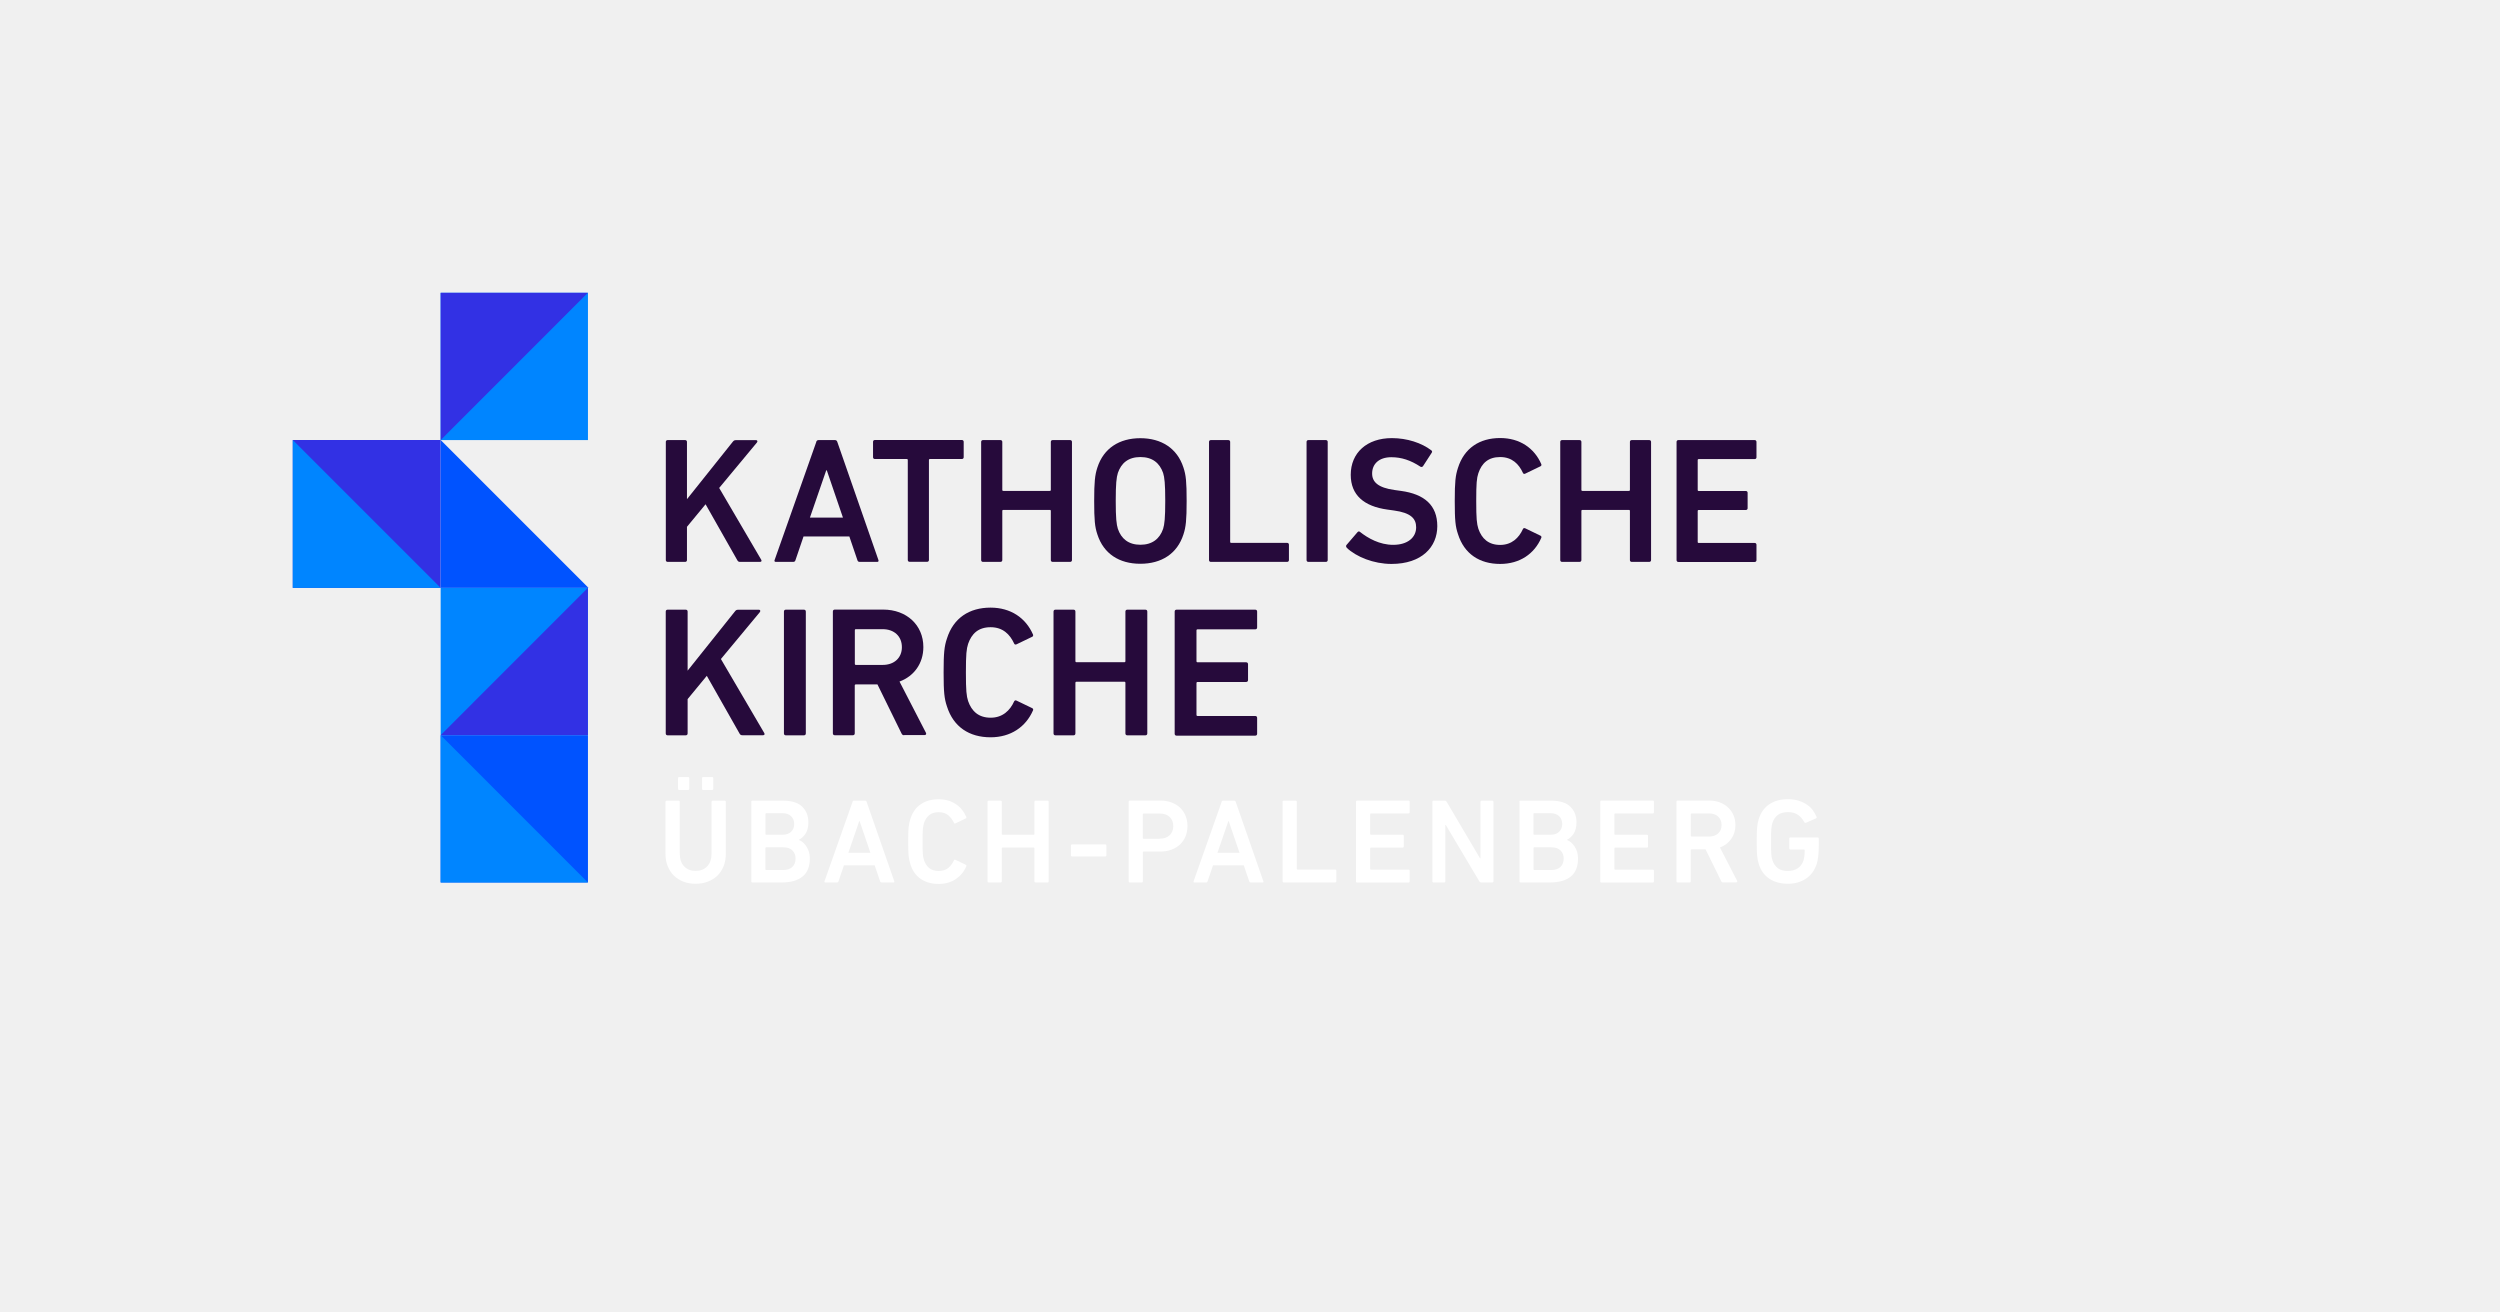
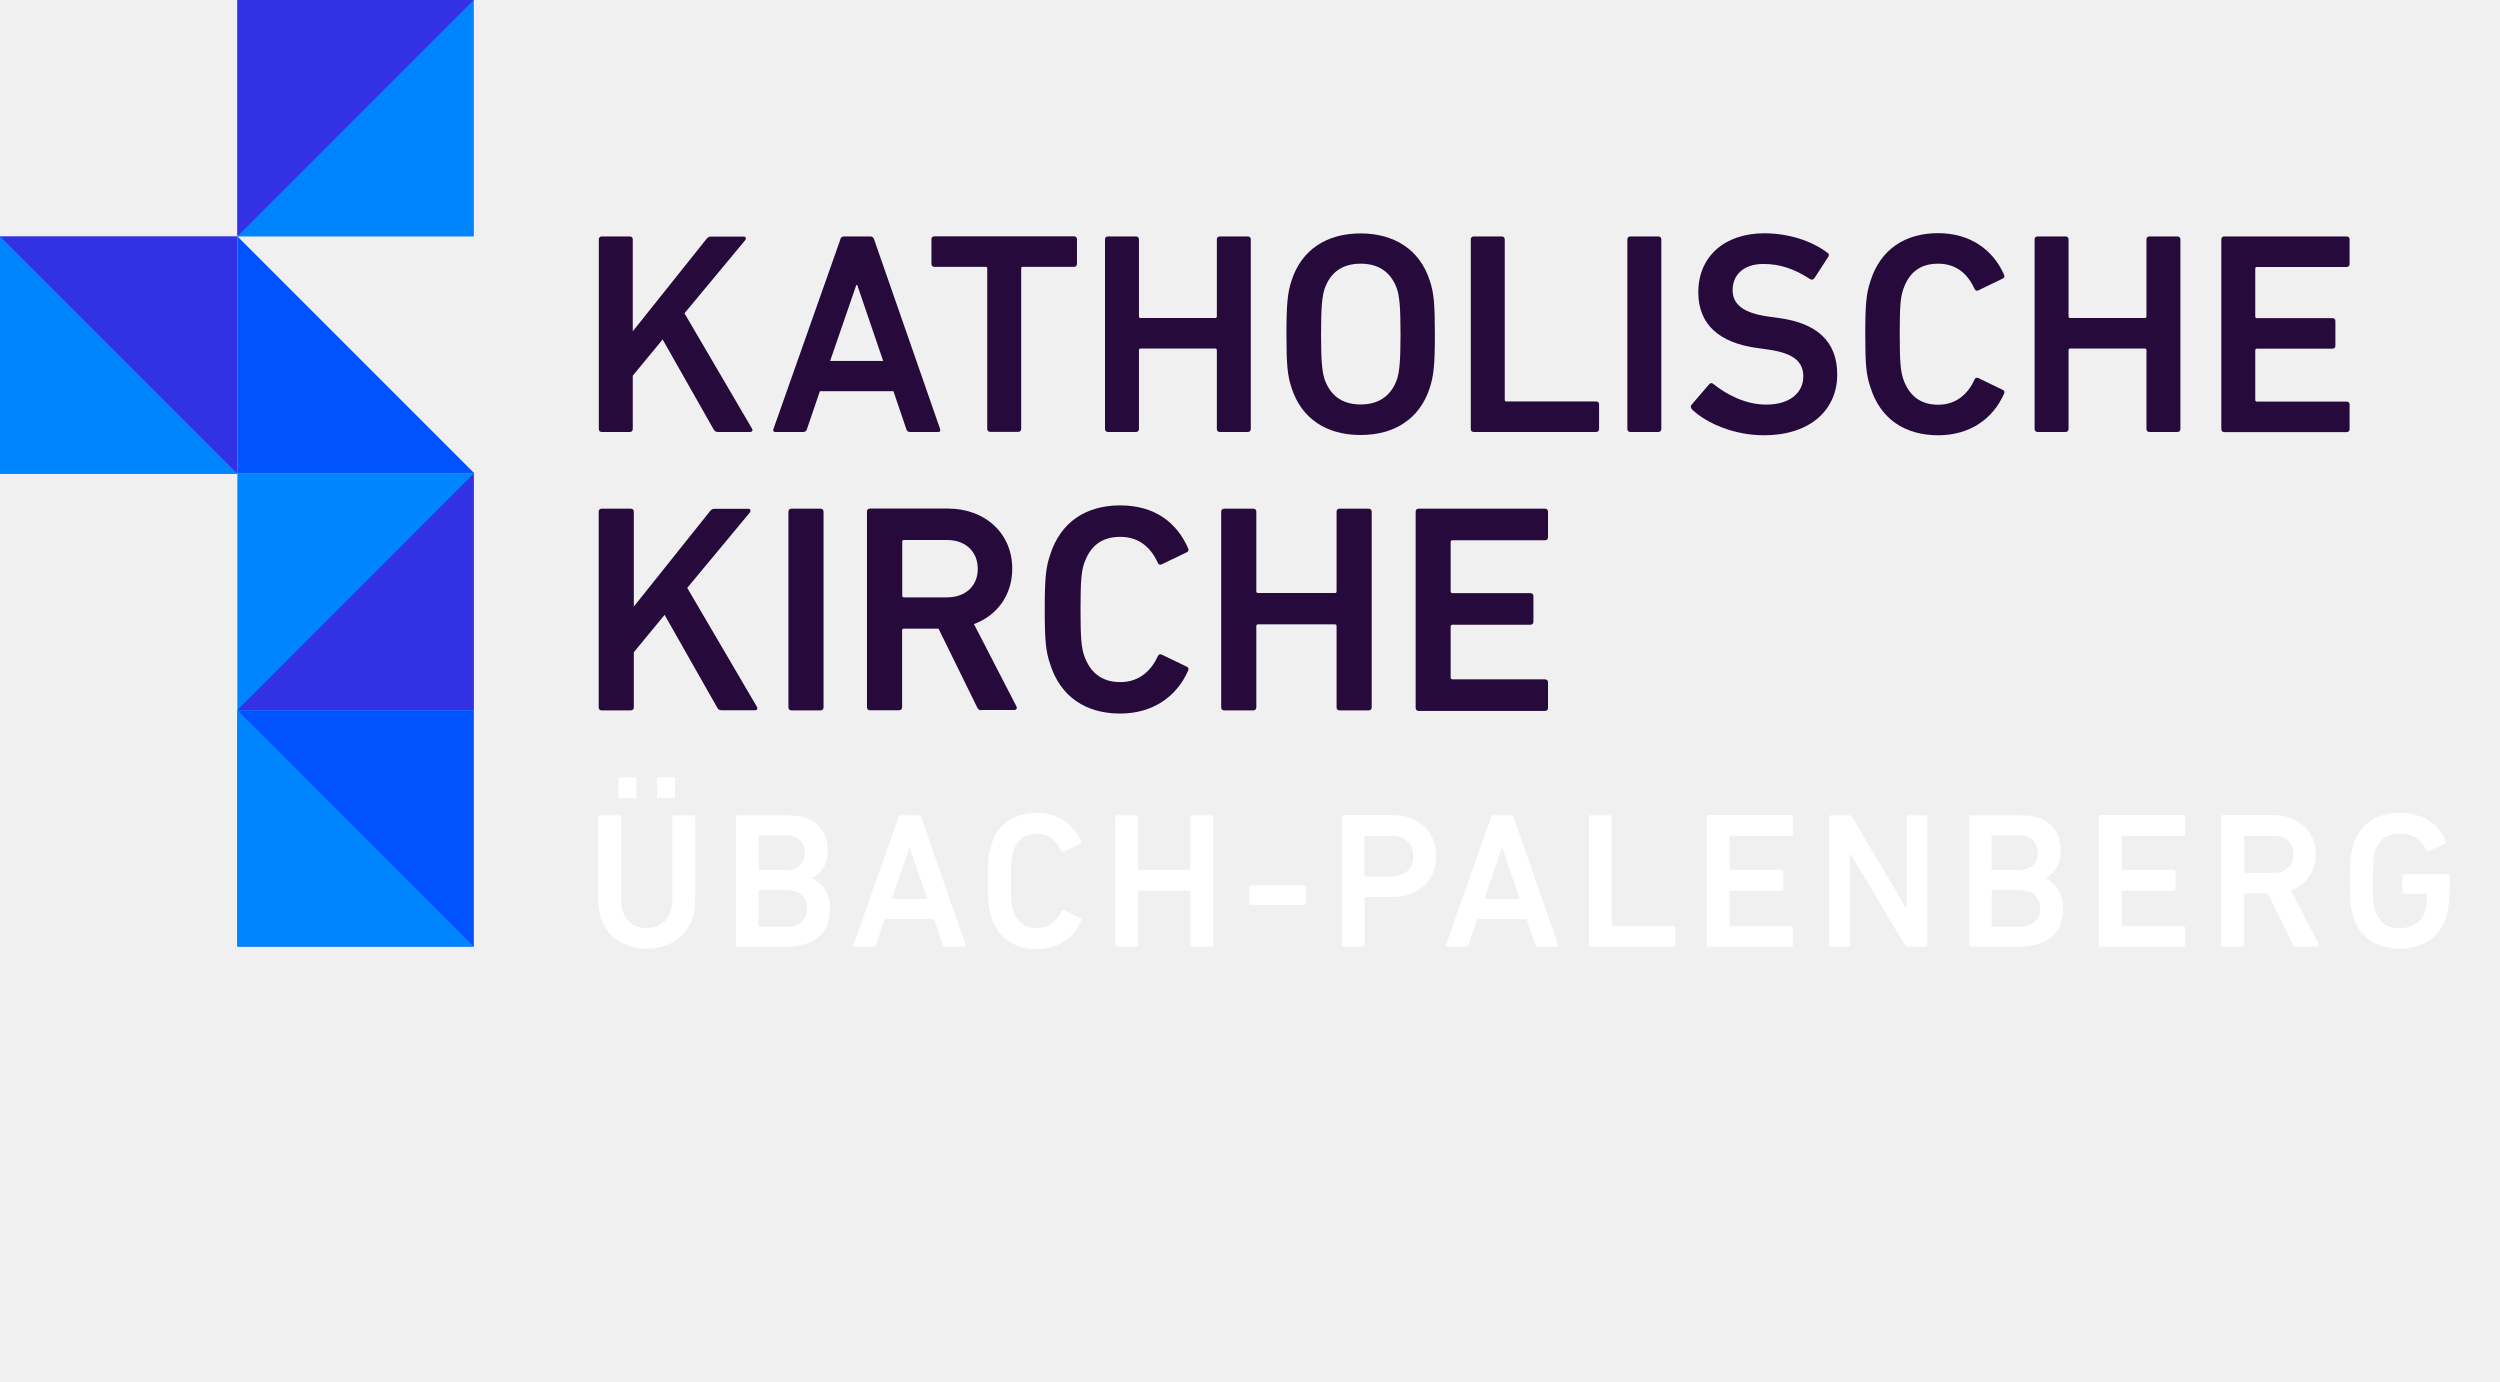
- <svg xmlns="http://www.w3.org/2000/svg" viewBox="0 0 305 160">
+ <svg xmlns="http://www.w3.org/2000/svg" version="1.1" viewBox="0 0 190 105">
  <defs>
    <style>
-       .cls-1 {
-         fill: none;
-       }
- 
-       .cls-2 {
+       .st0 {
        fill: #0085ff;
      }

-       .cls-3 {
+       .st1 {
        fill: #fff;
      }

-       .cls-4 {
+       .st2 {
        fill: #0053ff;
      }

-       .cls-5 {
-         fill: #260a3b;
+       .st3 {
+         fill: #3231e4;
      }

-       .cls-6 {
-         fill: #3231e4;
+       .st4 {
+         fill: #260a3b;
      }
    </style>
  </defs>
-   <rect class="cls-1" x="0" y="0" width="305" height="160" />
-   <path class="cls-5" d="M81.22,74.61c0-.14.09-.23.23-.23h2.21c.14,0,.23.09.23.23v7.21l5.79-7.25c.11-.14.2-.18.36-.18h2.57c.14,0,.2.16.09.29l-4.75,5.72,5.29,9.03c.09.16.02.27-.16.27h-2.5c-.18,0-.25-.05-.34-.18l-4.01-7.07-2.34,2.84v4.19c0,.14-.09.23-.23.23h-2.21c-.14,0-.23-.09-.23-.23v-14.87Z" />
-   <path class="cls-5" d="M95.64,74.61c0-.14.09-.23.23-.23h2.21c.14,0,.23.09.23.23v14.87c0,.14-.09.23-.23.23h-2.21c-.14,0-.23-.09-.23-.23v-14.87Z" />
-   <path class="cls-5" d="M110.32,89.7c-.18,0-.27-.07-.34-.23l-2.93-5.97h-2.64c-.09,0-.13.05-.13.14v5.83c0,.14-.09.23-.23.23h-2.21c-.14,0-.23-.09-.23-.23v-14.87c0-.14.09-.23.23-.23h5.92c2.82,0,4.89,1.87,4.89,4.57,0,2.01-1.15,3.56-2.91,4.21l3.22,6.24c.09.16,0,.29-.16.29h-2.5ZM110.03,78.95c0-1.33-.95-2.19-2.34-2.19h-3.27c-.09,0-.13.04-.13.14v4.08c0,.09.04.14.13.14h3.27c1.4,0,2.34-.86,2.34-2.16Z" />
-   <path class="cls-5" d="M115.12,82.04c0-2.43.09-3.2.41-4.15.79-2.5,2.73-3.76,5.32-3.76,2.46,0,4.3,1.26,5.18,3.29.04.11,0,.23-.11.27l-1.91.92c-.14.07-.25,0-.29-.11-.5-1.08-1.35-1.98-2.86-1.98s-2.32.79-2.75,2.03c-.2.63-.27,1.24-.27,3.49s.07,2.86.27,3.49c.43,1.24,1.28,2.03,2.75,2.03s2.37-.9,2.86-1.98c.05-.11.16-.18.29-.11l1.91.92c.11.05.16.16.11.27-.88,2.03-2.73,3.29-5.18,3.29-2.59,0-4.53-1.26-5.32-3.76-.32-.95-.41-1.71-.41-4.14Z" />
-   <path class="cls-5" d="M128.53,74.61c0-.14.09-.23.23-.23h2.21c.14,0,.23.09.23.23v6.04c0,.09.04.14.14.14h5.83c.09,0,.13-.04.13-.14v-6.04c0-.14.09-.23.23-.23h2.21c.14,0,.23.09.23.23v14.87c0,.14-.09.23-.23.23h-2.21c-.14,0-.23-.09-.23-.23v-6.17c0-.09-.04-.14-.13-.14h-5.83c-.09,0-.14.05-.14.14v6.17c0,.14-.09.23-.23.23h-2.21c-.14,0-.23-.09-.23-.23v-14.87Z" />
-   <path class="cls-5" d="M143.31,74.61c0-.14.09-.23.23-.23h9.6c.14,0,.23.09.23.23v1.94c0,.14-.09.23-.23.23h-7.03c-.09,0-.14.04-.14.14v3.74c0,.09.05.14.14.14h5.92c.14,0,.23.09.23.23v1.94c0,.14-.09.23-.23.23h-5.92c-.09,0-.14.05-.14.14v3.87c0,.09.05.14.14.14h7.03c.14,0,.23.09.23.23v1.94c0,.14-.09.23-.23.23h-9.6c-.14,0-.23-.09-.23-.23v-14.87Z" />
-   <path class="cls-5" d="M81.23,53.91c0-.13.09-.22.22-.22h2.14c.13,0,.22.09.22.22v6.99l5.61-7.03c.11-.13.2-.17.35-.17h2.49c.13,0,.2.15.09.28l-4.61,5.55,5.13,8.76c.09.15.02.26-.15.26h-2.42c-.17,0-.24-.04-.33-.17l-3.89-6.86-2.27,2.75v4.06c0,.13-.09.22-.22.22h-2.14c-.13,0-.22-.09-.22-.22v-14.42Z" />
-   <path class="cls-5" d="M99.58,53.91c.04-.13.13-.22.28-.22h2.01c.15,0,.24.09.28.22l5.02,14.42c.04.13,0,.22-.15.22h-2.14c-.15,0-.24-.07-.28-.22l-.98-2.88h-5.59l-.98,2.88c-.04.15-.13.22-.28.22h-2.12c-.15,0-.2-.09-.15-.22l5.09-14.42ZM102.84,63.15l-1.97-5.77h-.07l-1.99,5.77h4.02Z" />
-   <path class="cls-5" d="M110.97,68.54c-.13,0-.22-.09-.22-.22v-12.19c0-.09-.04-.13-.13-.13h-3.89c-.13,0-.22-.09-.22-.22v-1.88c0-.13.09-.22.22-.22h10.62c.13,0,.22.09.22.22v1.88c0,.13-.09.22-.22.22h-3.89c-.09,0-.13.04-.13.13v12.19c0,.13-.09.22-.22.22h-2.14Z" />
-   <path class="cls-5" d="M119.7,53.91c0-.13.09-.22.22-.22h2.14c.13,0,.22.09.22.22v5.85c0,.09.04.13.13.13h5.66c.09,0,.13-.04.13-.13v-5.85c0-.13.09-.22.22-.22h2.14c.13,0,.22.09.22.22v14.42c0,.13-.09.22-.22.22h-2.14c-.13,0-.22-.09-.22-.22v-5.99c0-.09-.04-.13-.13-.13h-5.66c-.09,0-.13.04-.13.13v5.99c0,.13-.09.22-.22.22h-2.14c-.13,0-.22-.09-.22-.22v-14.42Z" />
-   <path class="cls-5" d="M133.88,65.2c-.31-.92-.39-1.75-.39-4.08s.09-3.17.39-4.08c.76-2.36,2.69-3.58,5.24-3.58s4.5,1.22,5.26,3.58c.31.92.39,1.75.39,4.08s-.09,3.17-.39,4.08c-.76,2.36-2.69,3.58-5.26,3.58s-4.48-1.22-5.24-3.58ZM141.9,64.52c.17-.55.26-1.31.26-3.41s-.09-2.86-.26-3.41c-.42-1.2-1.29-1.94-2.77-1.94s-2.34.74-2.75,1.94c-.17.55-.26,1.29-.26,3.41s.09,2.86.26,3.41c.41,1.2,1.29,1.94,2.75,1.94s2.36-.74,2.77-1.94Z" />
-   <path class="cls-5" d="M147.5,53.91c0-.13.09-.22.22-.22h2.14c.13,0,.22.09.22.22v12.19c0,.09.04.13.13.13h6.82c.13,0,.22.09.22.22v1.88c0,.13-.09.22-.22.22h-9.31c-.13,0-.22-.09-.22-.22v-14.42Z" />
-   <path class="cls-5" d="M159.4,53.91c0-.13.09-.22.22-.22h2.14c.13,0,.22.09.22.22v14.42c0,.13-.09.22-.22.22h-2.14c-.13,0-.22-.09-.22-.22v-14.42Z" />
-   <path class="cls-5" d="M164.31,66.82c-.09-.09-.13-.22-.04-.33l1.35-1.57c.09-.11.22-.11.31-.02.96.76,2.38,1.57,4.04,1.57,1.77,0,2.8-.9,2.8-2.14,0-1.07-.66-1.77-2.71-2.05l-.79-.11c-2.86-.39-4.48-1.77-4.48-4.24,0-2.69,1.97-4.48,5.02-4.48,1.86,0,3.63.59,4.81,1.49.11.09.13.17.04.31l-1.05,1.62c-.09.11-.2.13-.31.07-1.2-.79-2.32-1.16-3.56-1.16-1.51,0-2.34.83-2.34,1.99,0,1.03.72,1.73,2.73,2.01l.79.11c2.86.39,4.43,1.75,4.43,4.3s-1.9,4.61-5.59,4.61c-2.18,0-4.3-.87-5.46-1.97Z" />
-   <path class="cls-5" d="M177.48,61.11c0-2.36.09-3.1.39-4.02.76-2.42,2.64-3.65,5.15-3.65,2.38,0,4.17,1.22,5.02,3.19.04.11,0,.22-.11.26l-1.86.9c-.13.07-.24,0-.28-.11-.48-1.05-1.31-1.92-2.77-1.92s-2.25.76-2.66,1.97c-.2.61-.26,1.2-.26,3.39s.07,2.77.26,3.39c.41,1.2,1.24,1.97,2.66,1.97s2.29-.87,2.77-1.92c.04-.11.15-.17.28-.11l1.86.9c.11.04.15.15.11.26-.85,1.97-2.64,3.19-5.02,3.19-2.51,0-4.39-1.22-5.15-3.65-.31-.92-.39-1.66-.39-4.02Z" />
-   <path class="cls-5" d="M190.35,53.91c0-.13.09-.22.22-.22h2.14c.13,0,.22.09.22.22v5.85c0,.09.04.13.13.13h5.66c.09,0,.13-.04.13-.13v-5.85c0-.13.09-.22.22-.22h2.14c.13,0,.22.09.22.22v14.42c0,.13-.09.22-.22.22h-2.14c-.13,0-.22-.09-.22-.22v-5.99c0-.09-.04-.13-.13-.13h-5.66c-.09,0-.13.04-.13.13v5.99c0,.13-.09.22-.22.22h-2.14c-.13,0-.22-.09-.22-.22v-14.42Z" />
-   <path class="cls-5" d="M204.54,53.91c0-.13.09-.22.22-.22h9.31c.13,0,.22.09.22.22v1.88c0,.13-.09.22-.22.22h-6.82c-.09,0-.13.04-.13.13v3.63c0,.09.04.13.13.13h5.74c.13,0,.22.09.22.22v1.88c0,.13-.09.22-.22.22h-5.74c-.09,0-.13.04-.13.13v3.76c0,.09.04.13.13.13h6.82c.13,0,.22.09.22.22v1.88c0,.13-.09.22-.22.22h-9.31c-.13,0-.22-.09-.22-.22v-14.42Z" />
+   <path class="st4" d="M45.5,38.89c0-.14.09-.23.23-.23h2.21c.14,0,.23.09.23.23v7.21l5.79-7.25c.11-.14.2-.18.36-.18h2.57c.14,0,.2.16.09.29l-4.75,5.72,5.29,9.03c.09.16.02.27-.16.27h-2.5c-.18,0-.25-.05-.34-.18l-4.01-7.07-2.34,2.84v4.19c0,.14-.09.23-.23.23h-2.21c-.14,0-.23-.09-.23-.23,0,0,0-14.87,0-14.87Z" />
+   <path class="st4" d="M59.92,38.89c0-.14.09-.23.23-.23h2.21c.14,0,.23.09.23.23v14.87c0,.14-.09.23-.23.23h-2.21c-.14,0-.23-.09-.23-.23v-14.87Z" />
+   <path class="st4" d="M74.6,53.98c-.18,0-.27-.07-.34-.23l-2.93-5.97h-2.64c-.09,0-.13.05-.13.14v5.83c0,.14-.09.23-.23.23h-2.21c-.14,0-.23-.09-.23-.23v-14.87c0-.14.09-.23.23-.23h5.92c2.82,0,4.89,1.87,4.89,4.57,0,2.01-1.15,3.56-2.91,4.21l3.22,6.24c.09.16,0,.29-.16.29h-2.5l.02.02ZM74.31,43.23c0-1.33-.95-2.19-2.34-2.19h-3.27c-.09,0-.13.04-.13.14v4.08c0,.09.04.14.13.14h3.27c1.4,0,2.34-.86,2.34-2.16h0Z" />
+   <path class="st4" d="M79.4,46.32c0-2.43.09-3.2.41-4.15.79-2.5,2.73-3.76,5.32-3.76s4.3,1.26,5.18,3.29c.04.11,0,.23-.11.27l-1.91.92c-.14.07-.25,0-.29-.11-.5-1.08-1.35-1.98-2.86-1.98s-2.32.79-2.75,2.03c-.2.63-.27,1.24-.27,3.49s.07,2.86.27,3.49c.43,1.24,1.28,2.03,2.75,2.03s2.37-.9,2.86-1.98c.05-.11.16-.18.29-.11l1.91.92c.11.05.16.16.11.27-.88,2.03-2.73,3.29-5.18,3.29-2.59,0-4.53-1.26-5.32-3.76-.32-.95-.41-1.71-.41-4.14h0Z" />
+   <path class="st4" d="M92.81,38.89c0-.14.09-.23.23-.23h2.21c.14,0,.23.09.23.23v6.04c0,.09.04.14.14.14h5.83c.09,0,.13-.04.13-.14v-6.04c0-.14.09-.23.23-.23h2.21c.14,0,.23.09.23.23v14.87c0,.14-.09.23-.23.23h-2.21c-.14,0-.23-.09-.23-.23v-6.17c0-.09-.04-.14-.13-.14h-5.83c-.09,0-.14.05-.14.14v6.17c0,.14-.09.23-.23.23h-2.21c-.14,0-.23-.09-.23-.23v-14.87Z" />
+   <path class="st4" d="M107.59,38.89c0-.14.09-.23.23-.23h9.6c.14,0,.23.09.23.23v1.94c0,.14-.09.23-.23.23h-7.03c-.09,0-.14.04-.14.14v3.74c0,.09.05.14.14.14h5.92c.14,0,.23.09.23.23v1.94c0,.14-.09.23-.23.23h-5.92c-.09,0-.14.05-.14.14v3.87c0,.09.05.14.14.14h7.03c.14,0,.23.09.23.23v1.94c0,.14-.09.23-.23.23h-9.6c-.14,0-.23-.09-.23-.23v-14.91Z" />
+   <path class="st4" d="M45.51,18.19c0-.13.09-.22.22-.22h2.14c.13,0,.22.09.22.22v6.99l5.61-7.03c.11-.13.2-.17.35-.17h2.49c.13,0,.2.15.09.28l-4.61,5.55,5.13,8.76c.09.15.02.26-.15.26h-2.42c-.17,0-.24-.04-.33-.17l-3.89-6.86-2.27,2.75v4.06c0,.13-.09.22-.22.22h-2.14c-.13,0-.22-.09-.22-.22,0,0,0-14.42,0-14.42Z" />
+   <path class="st4" d="M63.86,18.19c.04-.13.13-.22.28-.22h2.01c.15,0,.24.09.28.22l5.02,14.42c.04.13,0,.22-.15.22h-2.14c-.15,0-.24-.07-.28-.22l-.98-2.88h-5.59l-.98,2.88c-.04.15-.13.22-.28.22h-2.12c-.15,0-.2-.09-.15-.22l5.09-14.42h0ZM67.12,27.43l-1.97-5.77h-.07l-1.99,5.77h4.03Z" />
+   <path class="st4" d="M75.25,32.82c-.13,0-.22-.09-.22-.22v-12.19c0-.09-.04-.13-.13-.13h-3.89c-.13,0-.22-.09-.22-.22v-1.88c0-.13.09-.22.22-.22h10.62c.13,0,.22.09.22.22v1.88c0,.13-.09.22-.22.22h-3.89c-.09,0-.13.04-.13.13v12.19c0,.13-.09.22-.22.22h-2.14Z" />
+   <path class="st4" d="M83.98,18.19c0-.13.09-.22.22-.22h2.14c.13,0,.22.09.22.22v5.85c0,.09.04.13.13.13h5.66c.09,0,.13-.04.13-.13v-5.85c0-.13.09-.22.22-.22h2.14c.13,0,.22.09.22.22v14.42c0,.13-.09.22-.22.22h-2.14c-.13,0-.22-.09-.22-.22v-5.99c0-.09-.04-.13-.13-.13h-5.66c-.09,0-.13.04-.13.13v5.99c0,.13-.09.22-.22.22h-2.14c-.13,0-.22-.09-.22-.22,0,0,0-14.42,0-14.42Z" />
+   <path class="st4" d="M98.16,29.48c-.31-.92-.39-1.75-.39-4.08s.09-3.17.39-4.08c.76-2.36,2.69-3.58,5.24-3.58s4.5,1.22,5.26,3.58c.31.92.39,1.75.39,4.08s-.09,3.17-.39,4.08c-.76,2.36-2.69,3.58-5.26,3.58s-4.48-1.22-5.24-3.58ZM106.18,28.8c.17-.55.26-1.31.26-3.41s-.09-2.86-.26-3.41c-.42-1.2-1.29-1.94-2.77-1.94s-2.34.74-2.75,1.94c-.17.55-.26,1.29-.26,3.41s.09,2.86.26,3.41c.41,1.2,1.29,1.94,2.75,1.94s2.36-.74,2.77-1.94Z" />
+   <path class="st4" d="M111.78,18.19c0-.13.09-.22.22-.22h2.14c.13,0,.22.09.22.22v12.19c0,.09.04.13.13.13h6.82c.13,0,.22.09.22.22v1.88c0,.13-.09.22-.22.22h-9.31c-.13,0-.22-.09-.22-.22v-14.42h0Z" />
+   <path class="st4" d="M123.68,18.19c0-.13.09-.22.22-.22h2.14c.13,0,.22.09.22.22v14.42c0,.13-.09.22-.22.22h-2.14c-.13,0-.22-.09-.22-.22v-14.42Z" />
+   <path class="st4" d="M128.59,31.1c-.09-.09-.13-.22-.04-.33l1.35-1.57c.09-.11.22-.11.31-.02.96.76,2.38,1.57,4.04,1.57,1.77,0,2.8-.9,2.8-2.14,0-1.07-.66-1.77-2.71-2.05l-.79-.11c-2.86-.39-4.48-1.77-4.48-4.24,0-2.69,1.97-4.48,5.02-4.48,1.86,0,3.63.59,4.81,1.49.11.09.13.17.04.31l-1.05,1.62c-.09.11-.2.13-.31.07-1.2-.79-2.32-1.16-3.56-1.16-1.51,0-2.34.83-2.34,1.99,0,1.03.72,1.73,2.73,2.01l.79.11c2.86.39,4.43,1.75,4.43,4.3s-1.9,4.61-5.59,4.61c-2.18,0-4.3-.87-5.46-1.97h.01Z" />
+   <path class="st4" d="M141.76,25.39c0-2.36.09-3.1.39-4.02.76-2.42,2.64-3.65,5.15-3.65,2.38,0,4.17,1.22,5.02,3.19.04.11,0,.22-.11.26l-1.86.9c-.13.07-.24,0-.28-.11-.48-1.05-1.31-1.92-2.77-1.92s-2.25.76-2.66,1.97c-.2.61-.26,1.2-.26,3.39s.07,2.77.26,3.39c.41,1.2,1.24,1.97,2.66,1.97s2.29-.87,2.77-1.92c.04-.11.15-.17.28-.11l1.86.9c.11.04.15.15.11.26-.85,1.97-2.64,3.19-5.02,3.19-2.51,0-4.39-1.22-5.15-3.65-.31-.92-.39-1.66-.39-4.02v-.02Z" />
+   <path class="st4" d="M154.63,18.19c0-.13.09-.22.22-.22h2.14c.13,0,.22.09.22.22v5.85c0,.09.04.13.13.13h5.66c.09,0,.13-.04.13-.13v-5.85c0-.13.09-.22.22-.22h2.14c.13,0,.22.09.22.22v14.42c0,.13-.09.22-.22.22h-2.14c-.13,0-.22-.09-.22-.22v-5.99c0-.09-.04-.13-.13-.13h-5.66c-.09,0-.13.04-.13.13v5.99c0,.13-.09.22-.22.22h-2.14c-.13,0-.22-.09-.22-.22v-14.42Z" />
+   <path class="st4" d="M168.82,18.19c0-.13.09-.22.22-.22h9.31c.13,0,.22.09.22.22v1.88c0,.13-.09.22-.22.22h-6.82c-.09,0-.13.04-.13.13v3.63c0,.09.04.13.13.13h5.74c.13,0,.22.09.22.22v1.88c0,.13-.09.22-.22.22h-5.74c-.09,0-.13.04-.13.13v3.76c0,.09.04.13.13.13h6.82c.13,0,.22.09.22.22v1.88c0,.13-.09.22-.22.22h-9.31c-.13,0-.22-.09-.22-.22v-14.42h0Z" />
  <g>
-     <rect class="cls-6" x="35.72" y="53.68" width="18.04" height="18.04" />
-     <polygon class="cls-2" points="35.72 53.68 35.72 71.72 53.76 71.72 35.72 53.68" />
+     <rect class="st3" y="17.96" width="18.04" height="18.04" />
+     <polygon class="st0" points="0 17.96 0 36 18.04 36 0 17.96" />
  </g>
  <g>
-     <rect class="cls-2" x="53.76" y="35.72" width="17.97" height="17.97" />
-     <polyline class="cls-6" points="71.72 35.72 53.76 35.72 53.76 53.69" />
+     <rect class="st0" x="18.04" width="17.97" height="17.97" />
+     <polyline class="st3" points="36 0 18.04 0 18.04 17.97" />
  </g>
  <g>
-     <rect class="cls-2" x="53.76" y="71.72" width="17.97" height="17.97" />
-     <polyline class="cls-6" points="53.76 89.69 71.72 89.69 71.72 71.72" />
+     <rect class="st0" x="18.04" y="36" width="17.97" height="17.97" />
+     <polyline class="st3" points="18.04 53.97 36 53.97 36 36" />
  </g>
  <g>
-     <rect class="cls-4" x="53.76" y="89.69" width="17.97" height="17.97" />
-     <polyline class="cls-2" points="71.72 107.66 53.76 107.66 53.76 89.69" />
+     <rect class="st2" x="18.04" y="53.97" width="17.97" height="17.97" />
+     <polyline class="st0" points="36 71.94 18.04 71.94 18.04 53.97" />
  </g>
-   <polygon class="cls-4" points="53.76 71.72 71.8 71.72 53.76 53.68 53.76 71.72" />
+   <polygon class="st2" points="18.04 36 36.08 36 18.04 17.96 18.04 36" />
  <g>
-     <path class="cls-3" d="M84.86,106.25c.58,0,1.05-.18,1.41-.55.36-.37.54-.9.54-1.59v-6.28c0-.1.05-.15.15-.15h1.44c.1,0,.15.05.15.15v6.32c0,.58-.09,1.09-.28,1.55-.19.46-.44.84-.77,1.15-.33.31-.72.55-1.17.72-.45.17-.94.25-1.47.25s-1.01-.08-1.46-.25c-.45-.17-.83-.41-1.16-.72-.33-.31-.58-.7-.77-1.15-.19-.45-.28-.97-.28-1.55v-6.32c0-.1.05-.15.15-.15h1.44c.1,0,.15.05.15.15v6.28c0,.69.18,1.22.54,1.59.36.37.83.55,1.39.55ZM82.87,96.38c-.1,0-.15-.05-.15-.15v-1.28c0-.1.05-.15.15-.15h1.07c.1,0,.15.05.15.15v1.28c0,.1-.05.15-.15.15h-1.07ZM85.8,96.38c-.1,0-.15-.05-.15-.15v-1.28c0-.1.05-.15.15-.15h1.07c.1,0,.15.05.15.15v1.28c0,.1-.05.15-.15.15h-1.07Z" />
-     <path class="cls-3" d="M91.65,97.83c0-.1.05-.15.15-.15h3.71c1.06,0,1.84.24,2.35.73.51.48.76,1.13.76,1.93,0,.57-.12,1.02-.34,1.36-.23.34-.5.59-.81.75v.03c.16.06.31.15.47.28s.3.29.42.48c.13.19.23.41.32.66.08.25.12.53.12.83,0,1-.3,1.74-.89,2.21-.6.48-1.44.72-2.54.72h-3.56c-.1,0-.15-.05-.15-.15v-9.68ZM95.47,101.84c.44,0,.79-.12,1.04-.36s.38-.55.38-.95-.13-.72-.38-.96c-.25-.24-.6-.36-1.04-.36h-1.99c-.06,0-.09.03-.09.09v2.45c0,.06.03.09.09.09h1.99ZM93.38,106.05c0,.06.03.09.09.09h2.08c.49,0,.86-.13,1.12-.38s.39-.59.39-1.01-.13-.74-.39-1-.63-.38-1.12-.38h-2.08c-.06,0-.09.03-.09.09v2.6Z" />
-     <path class="cls-3" d="M104,97.83c.03-.1.09-.15.19-.15h1.35c.1,0,.16.05.19.15l3.37,9.68c.03.1,0,.15-.1.15h-1.44c-.1,0-.16-.05-.19-.15l-.66-1.94h-3.75l-.66,1.94c-.03.1-.09.15-.19.15h-1.42c-.1,0-.13-.05-.1-.15l3.42-9.68ZM106.19,104.04l-1.32-3.87h-.04l-1.33,3.87h2.7Z" />
-     <path class="cls-3" d="M111.05,105.37c-.05-.16-.09-.31-.12-.46-.03-.15-.06-.33-.08-.53s-.03-.44-.04-.71c0-.27-.01-.6-.01-1.01s0-.72.01-1c0-.27.02-.51.04-.71.02-.2.05-.38.08-.53s.08-.31.12-.46c.25-.82.68-1.44,1.28-1.84.6-.41,1.33-.61,2.18-.61.8,0,1.49.19,2.08.58.58.38,1.01.91,1.3,1.58.03.09,0,.15-.07.18l-1.25.6c-.09.05-.15.02-.19-.07-.17-.35-.39-.66-.68-.91s-.68-.38-1.18-.38-.86.12-1.15.35c-.29.23-.5.56-.64.97-.03.11-.06.21-.08.32s-.04.25-.06.42-.03.38-.03.62c0,.24,0,.55,0,.91s0,.68,0,.92c0,.24.01.44.03.61s.03.31.06.42.05.22.08.31c.14.41.35.73.64.97.29.23.67.35,1.15.35s.89-.13,1.18-.38.52-.56.68-.91c.04-.1.1-.12.19-.07l1.25.6c.08.03.1.09.07.18-.28.67-.72,1.19-1.3,1.58-.58.38-1.27.58-2.08.58-.85,0-1.58-.2-2.18-.61-.6-.41-1.03-1.02-1.28-1.84Z" />
-     <path class="cls-3" d="M120.48,97.83c0-.1.05-.15.15-.15h1.44c.1,0,.15.05.15.15v3.92c0,.06.03.09.09.09h3.8c.06,0,.09-.03.09-.09v-3.92c0-.1.05-.15.15-.15h1.44c.1,0,.15.05.15.15v9.68c0,.1-.05.15-.15.15h-1.44c-.1,0-.15-.05-.15-.15v-4.02c0-.06-.03-.09-.09-.09h-3.8c-.06,0-.09.03-.09.09v4.02c0,.1-.05.15-.15.15h-1.44c-.1,0-.15-.05-.15-.15v-9.68Z" />
-     <path class="cls-3" d="M130.65,104.34v-1.17c0-.1.05-.15.15-.15h4.03c.1,0,.15.05.15.15v1.17c0,.1-.05.15-.15.15h-4.03c-.1,0-.15-.05-.15-.15Z" />
-     <path class="cls-3" d="M137.85,107.66c-.1,0-.15-.05-.15-.15v-9.69c0-.1.05-.15.15-.15h3.74c.48,0,.92.08,1.33.23.41.15.75.36,1.04.63.29.27.51.59.67.98.16.38.24.8.24,1.26s-.08.9-.24,1.28c-.16.38-.39.71-.67.98-.29.27-.64.48-1.04.63-.41.15-.85.23-1.33.23h-2.07c-.06,0-.09.03-.09.09v3.53c0,.1-.05.15-.15.15h-1.44ZM141.48,102.32c.52,0,.92-.14,1.22-.42.29-.28.44-.65.44-1.12s-.15-.83-.44-1.11c-.29-.28-.7-.42-1.22-.42h-1.97c-.06,0-.09.03-.09.09v2.9c0,.06.03.09.09.09h1.97Z" />
-     <path class="cls-3" d="M149.03,97.83c.03-.1.09-.15.19-.15h1.35c.1,0,.16.05.19.15l3.37,9.68c.03.1,0,.15-.1.15h-1.44c-.1,0-.16-.05-.19-.15l-.66-1.94h-3.75l-.66,1.94c-.03.1-.09.15-.19.15h-1.42c-.1,0-.13-.05-.1-.15l3.42-9.68ZM151.22,104.04l-1.32-3.87h-.04l-1.33,3.87h2.7Z" />
-     <path class="cls-3" d="M156.47,97.83c0-.1.05-.15.15-.15h1.44c.1,0,.15.05.15.15v8.17c0,.06.03.09.09.09h4.58c.1,0,.15.05.15.15v1.27c0,.1-.05.15-.15.15h-6.25c-.1,0-.15-.05-.15-.15v-9.68Z" />
-     <path class="cls-3" d="M165.43,97.82c0-.1.05-.15.15-.15h6.25c.1,0,.15.05.15.15v1.27c0,.1-.05.15-.15.15h-4.58c-.06,0-.09.03-.09.09v2.42c0,.06.03.09.09.09h3.86c.1,0,.15.05.15.15v1.27c0,.1-.05.15-.15.15h-3.86c-.06,0-.09.03-.09.09v2.51c0,.06.03.09.09.09h4.58c.1,0,.15.05.15.15v1.27c0,.1-.05.15-.15.15h-6.25c-.1,0-.15-.05-.15-.15v-9.69Z" />
-     <path class="cls-3" d="M174.75,97.83c0-.1.05-.15.15-.15h1.35c.11,0,.19.05.25.15l4.06,6.88h.06v-6.88c0-.1.05-.15.15-.15h1.28c.1,0,.15.05.15.15v9.68c0,.1-.05.15-.15.15h-1.33c-.11,0-.19-.05-.25-.15l-4.08-6.86h-.06v6.86c0,.1-.05.15-.15.15h-1.28c-.1,0-.15-.05-.15-.15v-9.68Z" />
-     <path class="cls-3" d="M185.36,97.83c0-.1.05-.15.15-.15h3.71c1.06,0,1.84.24,2.35.73.51.48.76,1.13.76,1.93,0,.57-.12,1.02-.34,1.36s-.5.59-.81.75v.03c.16.06.31.15.47.28s.3.29.43.48c.13.19.23.41.32.66.08.25.12.53.12.83,0,1-.3,1.74-.89,2.21-.6.48-1.44.72-2.54.72h-3.56c-.1,0-.15-.05-.15-.15v-9.68ZM189.17,101.84c.44,0,.79-.12,1.04-.36.25-.24.38-.55.38-.95s-.13-.72-.38-.96c-.25-.24-.6-.36-1.04-.36h-2c-.06,0-.09.03-.09.09v2.45c0,.06.03.09.09.09h2ZM187.09,106.05c0,.06.03.09.09.09h2.08c.49,0,.86-.13,1.12-.38.26-.25.39-.59.39-1.01s-.13-.74-.39-1c-.26-.25-.63-.38-1.12-.38h-2.08c-.06,0-.09.03-.09.09v2.6Z" />
-     <path class="cls-3" d="M195.23,97.82c0-.1.05-.15.15-.15h6.25c.1,0,.15.05.15.15v1.27c0,.1-.05.15-.15.15h-4.58c-.06,0-.09.03-.09.09v2.42c0,.06.03.09.09.09h3.86c.1,0,.15.05.15.15v1.27c0,.1-.05.15-.15.15h-3.86c-.06,0-.09.03-.09.09v2.51c0,.06.03.09.09.09h4.58c.1,0,.15.05.15.15v1.27c0,.1-.05.15-.15.15h-6.25c-.1,0-.15-.05-.15-.15v-9.69Z" />
-     <path class="cls-3" d="M210.21,107.66c-.11,0-.18-.05-.22-.15l-1.91-3.89h-1.72c-.06,0-.09.03-.09.09v3.8c0,.1-.05.15-.15.15h-1.44c-.1,0-.15-.05-.15-.15v-9.69c0-.1.05-.15.15-.15h3.86c.46,0,.88.07,1.27.22.39.15.72.35,1,.61.28.26.51.57.67.94s.24.77.24,1.21c0,.66-.17,1.22-.51,1.7-.34.48-.8.83-1.38,1.04l2.1,4.07s.03.09,0,.13c-.03.04-.06.06-.11.06h-1.63ZM208.5,102.06c.46,0,.83-.13,1.11-.38s.42-.59.42-1.02-.14-.78-.42-1.04-.65-.38-1.11-.38h-2.13c-.06,0-.09.03-.09.09v2.64c0,.06.03.09.09.09h2.13Z" />
-     <path class="cls-3" d="M214.57,105.41c-.05-.16-.09-.31-.12-.47-.03-.16-.06-.34-.08-.54-.02-.21-.03-.45-.04-.73,0-.28-.01-.61-.01-1.01s0-.73.01-1.01.02-.52.04-.73c.02-.21.05-.39.08-.54.03-.16.08-.31.12-.47.25-.79.69-1.39,1.3-1.8.62-.41,1.37-.61,2.26-.61.47,0,.89.06,1.28.18.38.12.72.27,1.01.47.29.19.54.42.73.68s.35.53.46.8c.04.09.02.16-.06.21l-1.23.54c-.09.03-.15,0-.19-.07-.22-.4-.49-.71-.81-.92-.31-.21-.71-.31-1.2-.31s-.91.11-1.22.34c-.3.23-.52.55-.66.96-.03.09-.06.19-.08.31s-.04.26-.06.44c-.01.17-.02.39-.03.64,0,.25,0,.55,0,.9s0,.65,0,.9c0,.25.01.46.03.64.01.17.03.32.06.44s.05.22.08.31c.14.41.36.73.66.96.3.23.71.34,1.22.34.44,0,.83-.1,1.17-.31.34-.21.58-.52.72-.93.05-.16.09-.34.12-.55s.04-.45.04-.74c0-.06-.03-.09-.09-.09h-1.64c-.1,0-.15-.05-.15-.15v-1.17c0-.1.05-.15.15-.15h3.3c.1,0,.15.05.15.15v.87c0,.41-.02.81-.06,1.21-.04.4-.1.72-.18.97-.25.78-.68,1.39-1.3,1.81-.62.42-1.36.64-2.22.64s-1.64-.2-2.26-.61c-.62-.41-1.05-1.01-1.3-1.8Z" />
+     <path class="st1" d="M49.14,70.53c.58,0,1.05-.18,1.41-.55s.54-.9.54-1.59v-6.28c0-.1.05-.15.15-.15h1.44c.1,0,.15.05.15.15v6.32c0,.58-.09,1.09-.28,1.55-.19.46-.44.84-.77,1.15-.33.31-.72.55-1.17.72s-.94.25-1.47.25-1.01-.08-1.46-.25-.83-.41-1.16-.72-.58-.7-.77-1.15c-.19-.45-.28-.97-.28-1.55v-6.32c0-.1.05-.15.15-.15h1.44c.1,0,.15.05.15.15v6.28c0,.69.18,1.22.54,1.59.36.37.83.55,1.39.55h0ZM47.15,60.66c-.1,0-.15-.05-.15-.15v-1.28c0-.1.05-.15.15-.15h1.07c.1,0,.15.05.15.15v1.28c0,.1-.05.15-.15.15h-1.07ZM50.08,60.66c-.1,0-.15-.05-.15-.15v-1.28c0-.1.05-.15.15-.15h1.07c.1,0,.15.05.15.15v1.28c0,.1-.05.15-.15.15h-1.07Z" />
+     <path class="st1" d="M55.93,62.11c0-.1.05-.15.15-.15h3.71c1.06,0,1.84.24,2.35.73.51.48.76,1.13.76,1.93,0,.57-.12,1.02-.34,1.36-.23.34-.5.59-.81.75v.03c.16.06.31.15.47.28s.3.29.42.48c.13.19.23.41.32.66.08.25.12.53.12.83,0,1-.3,1.74-.89,2.21-.6.48-1.44.72-2.54.72h-3.56c-.1,0-.15-.05-.15-.15v-9.68h-.01ZM59.75,66.12c.44,0,.79-.12,1.04-.36s.38-.55.38-.95-.13-.72-.38-.96-.6-.36-1.04-.36h-1.99c-.06,0-.09.03-.09.09v2.45c0,.06.03.09.09.09,0,0,1.99,0,1.99,0ZM57.66,70.33c0,.06.03.09.09.09h2.08c.49,0,.86-.13,1.12-.38s.39-.59.39-1.01-.13-.74-.39-1-.63-.38-1.12-.38h-2.08c-.06,0-.09.03-.09.09v2.6h0Z" />
+     <path class="st1" d="M68.28,62.11c.03-.1.09-.15.19-.15h1.35c.1,0,.16.05.19.15l3.37,9.68c.03.1,0,.15-.1.15h-1.44c-.1,0-.16-.05-.19-.15l-.66-1.94h-3.75l-.66,1.94c-.03.1-.09.15-.19.15h-1.42c-.1,0-.13-.05-.1-.15l3.42-9.68h0ZM70.47,68.32l-1.32-3.87h-.04l-1.33,3.87h2.7,0Z" />
+     <path class="st1" d="M75.33,69.65c-.05-.16-.09-.31-.12-.46-.03-.15-.06-.33-.08-.53s-.03-.44-.04-.71c0-.27-.01-.6-.01-1.01s0-.72.01-1c0-.27.02-.51.04-.71.02-.2.05-.38.08-.53s.08-.31.12-.46c.25-.82.68-1.44,1.28-1.84.6-.41,1.33-.61,2.18-.61.8,0,1.49.19,2.08.58.58.38,1.01.91,1.3,1.58.03.09,0,.15-.07.18l-1.25.6c-.09.05-.15.02-.19-.07-.17-.35-.39-.66-.68-.91s-.68-.38-1.18-.38-.86.12-1.15.35c-.29.23-.5.56-.64.97-.03.11-.06.21-.08.32s-.04.25-.06.42-.03.38-.03.62v1.83c0,.24.01.44.03.61s.03.31.06.42.05.22.08.31c.14.41.35.73.64.97.29.23.67.35,1.15.35s.89-.13,1.18-.38.52-.56.68-.91c.04-.1.1-.12.19-.07l1.25.6c.08.03.1.09.07.18-.28.67-.72,1.19-1.3,1.58-.58.38-1.27.58-2.08.58-.85,0-1.58-.2-2.18-.61s-1.03-1.02-1.28-1.84v-.02Z" />
+     <path class="st1" d="M84.76,62.11c0-.1.05-.15.15-.15h1.44c.1,0,.15.05.15.15v3.92c0,.06.03.09.09.09h3.8c.06,0,.09-.03.09-.09v-3.92c0-.1.05-.15.15-.15h1.44c.1,0,.15.05.15.15v9.68c0,.1-.05.15-.15.15h-1.44c-.1,0-.15-.05-.15-.15v-4.02c0-.06-.03-.09-.09-.09h-3.8c-.06,0-.09.03-.09.09v4.02c0,.1-.05.15-.15.15h-1.44c-.1,0-.15-.05-.15-.15v-9.68Z" />
+     <path class="st1" d="M94.93,68.62v-1.17c0-.1.05-.15.15-.15h4.03c.1,0,.15.05.15.15v1.17c0,.1-.05.15-.15.15h-4.03c-.1,0-.15-.05-.15-.15Z" />
+     <path class="st1" d="M102.13,71.94c-.1,0-.15-.05-.15-.15v-9.69c0-.1.05-.15.15-.15h3.74c.48,0,.92.08,1.33.23s.75.36,1.04.63.51.59.67.98c.16.38.24.8.24,1.26s-.08.9-.24,1.28-.39.71-.67.98c-.29.27-.64.48-1.04.63-.41.15-.85.23-1.33.23h-2.07c-.06,0-.09.03-.09.09v3.53c0,.1-.05.15-.15.15h-1.44,0ZM105.76,66.6c.52,0,.92-.14,1.22-.42.29-.28.44-.65.44-1.12s-.15-.83-.44-1.11c-.29-.28-.7-.42-1.22-.42h-1.97c-.06,0-.09.03-.09.09v2.9c0,.06.03.09.09.09h1.97Z" />
+     <path class="st1" d="M113.31,62.11c.03-.1.09-.15.19-.15h1.35c.1,0,.16.05.19.15l3.37,9.68c.03.1,0,.15-.1.15h-1.44c-.1,0-.16-.05-.19-.15l-.66-1.94h-3.75l-.66,1.94c-.03.1-.09.15-.19.15h-1.42c-.1,0-.13-.05-.1-.15l3.42-9.68h0ZM115.5,68.32l-1.32-3.87h-.04l-1.33,3.87h2.7,0Z" />
+     <path class="st1" d="M120.75,62.11c0-.1.05-.15.15-.15h1.44c.1,0,.15.05.15.15v8.17c0,.06.03.09.09.09h4.58c.1,0,.15.05.15.15v1.27c0,.1-.05.15-.15.15h-6.25c-.1,0-.15-.05-.15-.15v-9.68h0Z" />
+     <path class="st1" d="M129.71,62.1c0-.1.05-.15.15-.15h6.25c.1,0,.15.05.15.15v1.27c0,.1-.05.15-.15.15h-4.58c-.06,0-.09.03-.09.09v2.42c0,.06.03.09.09.09h3.86c.1,0,.15.05.15.15v1.27c0,.1-.05.15-.15.15h-3.86c-.06,0-.09.03-.09.09v2.51c0,.06.03.09.09.09h4.58c.1,0,.15.05.15.15v1.27c0,.1-.05.15-.15.15h-6.25c-.1,0-.15-.05-.15-.15v-9.69h0Z" />
+     <path class="st1" d="M139.03,62.11c0-.1.05-.15.15-.15h1.35c.11,0,.19.05.25.15l4.06,6.88h.06v-6.88c0-.1.05-.15.15-.15h1.28c.1,0,.15.05.15.15v9.68c0,.1-.05.15-.15.15h-1.33c-.11,0-.19-.05-.25-.15l-4.08-6.86h-.06v6.86c0,.1-.05.15-.15.15h-1.28c-.1,0-.15-.05-.15-.15v-9.68Z" />
+     <path class="st1" d="M149.64,62.11c0-.1.05-.15.15-.15h3.71c1.06,0,1.84.24,2.35.73.51.48.76,1.13.76,1.93,0,.57-.12,1.02-.34,1.36s-.5.59-.81.75v.03c.16.06.31.15.47.28s.3.29.43.48c.13.19.23.41.32.66.08.25.12.53.12.83,0,1-.3,1.74-.89,2.21-.6.48-1.44.72-2.54.72h-3.56c-.1,0-.15-.05-.15-.15v-9.68h-.02ZM153.45,66.12c.44,0,.79-.12,1.04-.36s.38-.55.38-.95-.13-.72-.38-.96-.6-.36-1.04-.36h-2c-.06,0-.09.03-.09.09v2.45c0,.06.03.09.09.09,0,0,2,0,2,0ZM151.37,70.33c0,.06.03.09.09.09h2.08c.49,0,.86-.13,1.12-.38s.39-.59.39-1.01-.13-.74-.39-1c-.26-.25-.63-.38-1.12-.38h-2.08c-.06,0-.09.03-.09.09v2.6h0Z" />
+     <path class="st1" d="M159.51,62.1c0-.1.05-.15.15-.15h6.25c.1,0,.15.05.15.15v1.27c0,.1-.05.15-.15.15h-4.58c-.06,0-.09.03-.09.09v2.42c0,.06.03.09.09.09h3.86c.1,0,.15.05.15.15v1.27c0,.1-.05.15-.15.15h-3.86c-.06,0-.09.03-.09.09v2.51c0,.06.03.09.09.09h4.58c.1,0,.15.05.15.15v1.27c0,.1-.05.15-.15.15h-6.25c-.1,0-.15-.05-.15-.15v-9.69h0Z" />
+     <path class="st1" d="M174.49,71.94c-.11,0-.18-.05-.22-.15l-1.91-3.89h-1.72c-.06,0-.09.03-.09.09v3.8c0,.1-.05.15-.15.15h-1.44c-.1,0-.15-.05-.15-.15v-9.69c0-.1.05-.15.15-.15h3.86c.46,0,.88.07,1.27.22s.72.35,1,.61.51.57.67.94.24.77.24,1.21c0,.66-.17,1.22-.51,1.7-.34.48-.8.83-1.38,1.04l2.1,4.07s.03.09,0,.13-.06.06-.11.06h-1.63.02ZM172.78,66.34c.46,0,.83-.13,1.11-.38s.42-.59.42-1.02-.14-.78-.42-1.04-.65-.38-1.11-.38h-2.13c-.06,0-.09.03-.09.09v2.64c0,.06.03.09.09.09h2.13Z" />
+     <path class="st1" d="M178.85,69.69c-.05-.16-.09-.31-.12-.47s-.06-.34-.08-.54c-.02-.21-.03-.45-.04-.73,0-.28,0-.61,0-1.01s0-.73,0-1.01.02-.52.04-.73c.02-.21.05-.39.08-.54.03-.16.08-.31.12-.47.25-.79.69-1.39,1.3-1.8.62-.41,1.37-.61,2.26-.61.47,0,.89.06,1.28.18.38.12.72.27,1.01.47.29.19.54.42.73.68s.35.53.46.8c.04.09.02.16-.06.21l-1.23.54c-.09.03-.15,0-.19-.07-.22-.4-.49-.71-.81-.92-.31-.21-.71-.31-1.2-.31s-.91.11-1.22.34c-.3.23-.52.55-.66.96-.03.09-.06.19-.08.31s-.04.26-.06.44c0,.17-.02.39-.03.64v1.8c0,.25,0,.46.03.64,0,.17.03.32.06.44s.05.22.08.31c.14.41.36.73.66.96.3.23.71.34,1.22.34.44,0,.83-.1,1.17-.31s.58-.52.72-.93c.05-.16.09-.34.12-.55s.04-.45.04-.74c0-.06-.03-.09-.09-.09h-1.64c-.1,0-.15-.05-.15-.15v-1.17c0-.1.05-.15.15-.15h3.3c.1,0,.15.05.15.15v.87c0,.41-.02.81-.06,1.21s-.1.72-.18.97c-.25.78-.68,1.39-1.3,1.81-.62.42-1.36.64-2.22.64s-1.64-.2-2.26-.61-1.05-1.01-1.3-1.8h0Z" />
  </g>
</svg>
